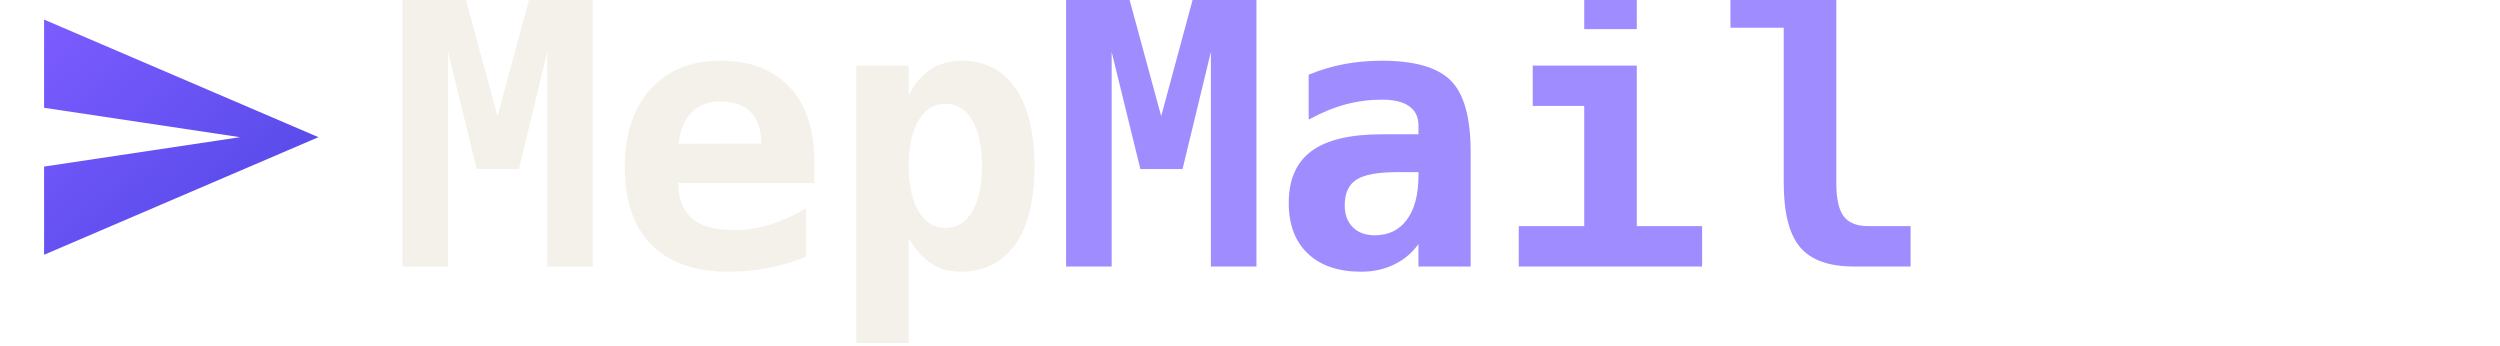
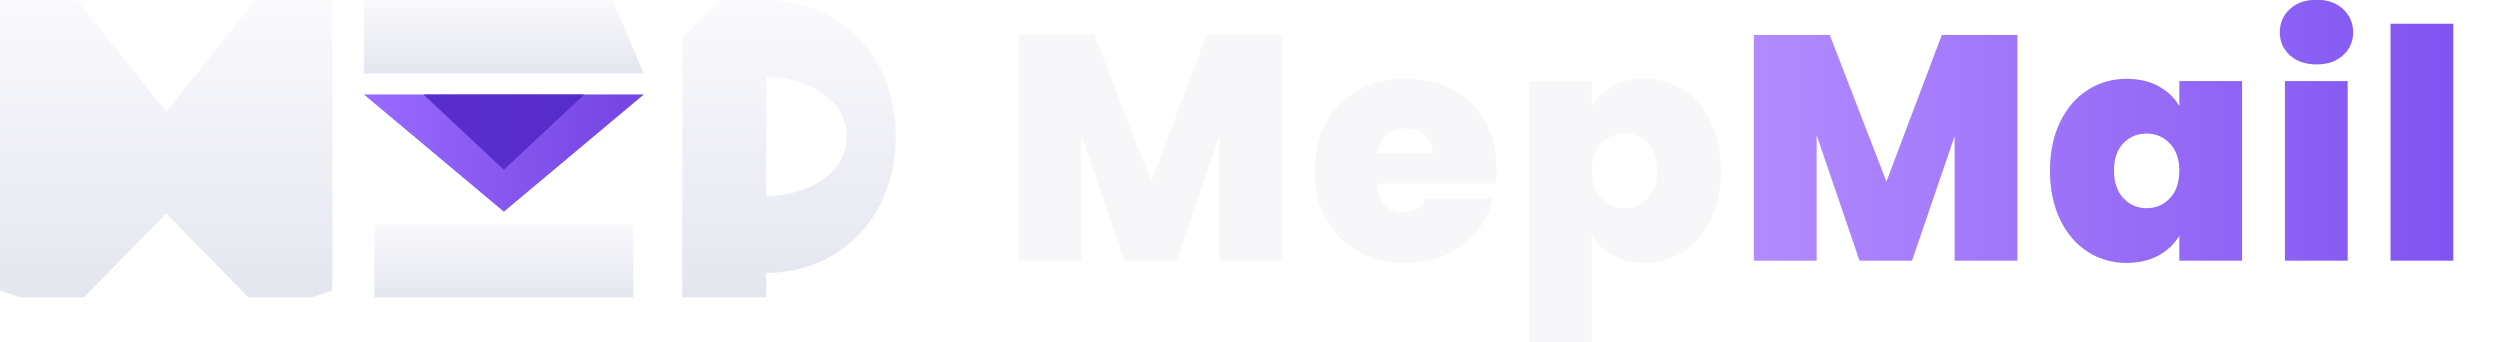
- <svg xmlns="http://www.w3.org/2000/svg" viewBox="0 -50 5103 706" role="img" aria-label="MepMail">
+ <svg xmlns="http://www.w3.org/2000/svg" viewBox="0 0 1429 195">
  <defs>
-     <linearGradient id="mm-g" x1="0" y1="0" x2="1" y2="1">
-       <stop offset="0" stop-color="#7C5CFF" />
-       <stop offset="1" stop-color="#4F46E5" />
+     <linearGradient id="lkdsh" x1="0" y1="0" x2="0" y2="1">
+       <stop offset="0" stop-color="#FAFAFD" />
+       <stop offset="1" stop-color="#E4E6EF" />
+     </linearGradient>
+     <linearGradient id="lkdenv" x1="0" y1="0" x2="1" y2="0">
+       <stop offset="0" stop-color="#9A6BFF" />
+       <stop offset="1" stop-color="#7343E0" />
    </linearGradient>
  </defs>
-   <g transform="translate(30 -90) scale(5)">
-     <path d="M12 112 L124 64 L12 16 L12 52 L92 64 L12 76 Z" fill="url(#mm-g)" />
-   </g>
-   <text x="790" y="494" font-family="'JetBrains Mono','DejaVu Sans Mono',ui-monospace,Consolas,monospace" font-size="750" font-weight="700" fill="#F4F1EA" textLength="4200" lengthAdjust="spacing">Mep<tspan fill="#9F8CFF">Mail</tspan>
-   </text>
+   <path d="M0,170 L0,0 L44,0 L95,64 L146,0 L190,0 L190,166 L178,170 L142,170 L95,122 L48,170 L12,170 L0,166 Z" fill="url(#lkdsh)" />
+   <path d="M208,0 L350,0 L368,42 L208,42 Z" fill="url(#lkdsh)" />
+   <path d="M214,128 L362,128 L362,170 L214,170 Z" fill="url(#lkdsh)" />
+   <path d="M208,54 L368,54 L288,121 Z" fill="url(#lkdenv)" />
+   <path d="M242,54 L334,54 L288,97 Z" fill="#5228C8" fill-opacity="0.9" />
+   <path d="M390,170 L390,22 L412,0 L438,0 C478,0 512,30 512,78 C512,126 478,156 438,156 L438,170 Z M438,44 C462,44 484,57 484,78 C484,99 462,112 438,112 Z" fill="url(#lkdsh)" fill-rule="evenodd" />
+   <linearGradient id="lkdmail" x1="992" y1="0" x2="1413" y2="0" gradientUnits="userSpaceOnUse">
+     <stop offset="0" stop-color="#B48CFF" />
+     <stop offset="1" stop-color="#7E52F0" />
+   </linearGradient>
+   <path d="M732.857 19.985V149.0H696.989V77.813L672.65 149.0H642.638L618.116 77.264V149.0H582.248V19.985H625.619L658.01 103.799L689.669 19.985Z M854.892 104.897H786.999Q787.548 113.315 791.666 117.433Q795.783 121.55 802.188 121.55Q811.155 121.55 814.998 113.498H853.245Q850.866 124.112 844.004 132.438Q837.141 140.765 826.71 145.523Q816.279 150.281 803.652 150.281Q788.463 150.281 776.659 143.876Q764.856 137.471 758.177 125.576Q751.497 113.681 751.497 97.577Q751.497 81.473 758.085 69.669Q764.673 57.866 776.476 51.461Q788.28 45.056 803.652 45.056Q818.841 45.056 830.553 51.278Q842.265 57.5 848.853 69.12Q855.441 80.741 855.441 96.479Q855.441 100.688 854.892 104.897ZM818.841 87.512Q818.841 80.924 814.449 77.173Q810.057 73.421 803.469 73.421Q796.881 73.421 792.672 76.99Q788.463 80.558 787.182 87.512Z M939.961 45.056Q952.222 45.056 962.196 51.461Q972.169 57.866 977.933 69.761Q983.698 81.656 983.698 97.577Q983.698 113.498 977.933 125.484Q972.169 137.471 962.196 143.876Q952.222 150.281 939.961 150.281Q929.53 150.281 921.936 146.072Q914.341 141.863 909.949 134.726V198.044H874.081V46.337H909.949V60.611Q914.158 53.474 921.844 49.265Q929.53 45.056 939.961 45.056ZM928.615 76.349Q920.746 76.349 915.347 82.022Q909.949 87.695 909.949 97.577Q909.949 107.642 915.347 113.315Q920.746 118.988 928.615 118.988Q936.484 118.988 941.882 113.224Q947.281 107.459 947.281 97.577Q947.281 87.512 941.882 81.93Q936.484 76.349 928.615 76.349Z" fill="#F7F7F9" />
+   <path d="M1153.13 19.985V149.0H1117.262V77.813L1092.923 149.0H1062.911L1038.389 77.264V149.0H1002.521V19.985H1045.892L1078.283 103.799L1109.942 19.985Z M1215.507 45.056Q1226.121 45.056 1233.807 49.265Q1241.493 53.474 1245.702 60.611V46.337H1281.57V149.0H1245.702V134.726Q1241.493 141.863 1233.715 146.072Q1225.938 150.281 1215.507 150.281Q1203.246 150.281 1193.273 143.876Q1183.299 137.471 1177.534 125.484Q1171.77 113.498 1171.77 97.577Q1171.77 81.656 1177.534 69.761Q1183.299 57.866 1193.273 51.461Q1203.246 45.056 1215.507 45.056ZM1227.036 76.349Q1218.984 76.349 1213.677 81.93Q1208.37 87.512 1208.37 97.577Q1208.37 107.459 1213.677 113.224Q1218.984 118.988 1227.036 118.988Q1234.905 118.988 1240.303 113.315Q1245.702 107.642 1245.702 97.577Q1245.702 87.695 1240.303 82.022Q1234.905 76.349 1227.036 76.349Z M1303.138 18.521Q1303.138 10.469 1308.902 5.162Q1314.667 -0.145 1324.183 -0.145Q1333.516 -0.145 1339.281 5.162Q1345.045 10.469 1345.045 18.521Q1345.045 26.39 1339.281 31.605Q1333.516 36.821 1324.183 36.821Q1314.667 36.821 1308.902 31.605Q1303.138 26.39 1303.138 18.521ZM1341.934 46.337V149.0H1306.066V46.337Z M1402.298 13.58V149.0H1366.43V13.58Z" fill="url(#lkdmail)" />
</svg>
